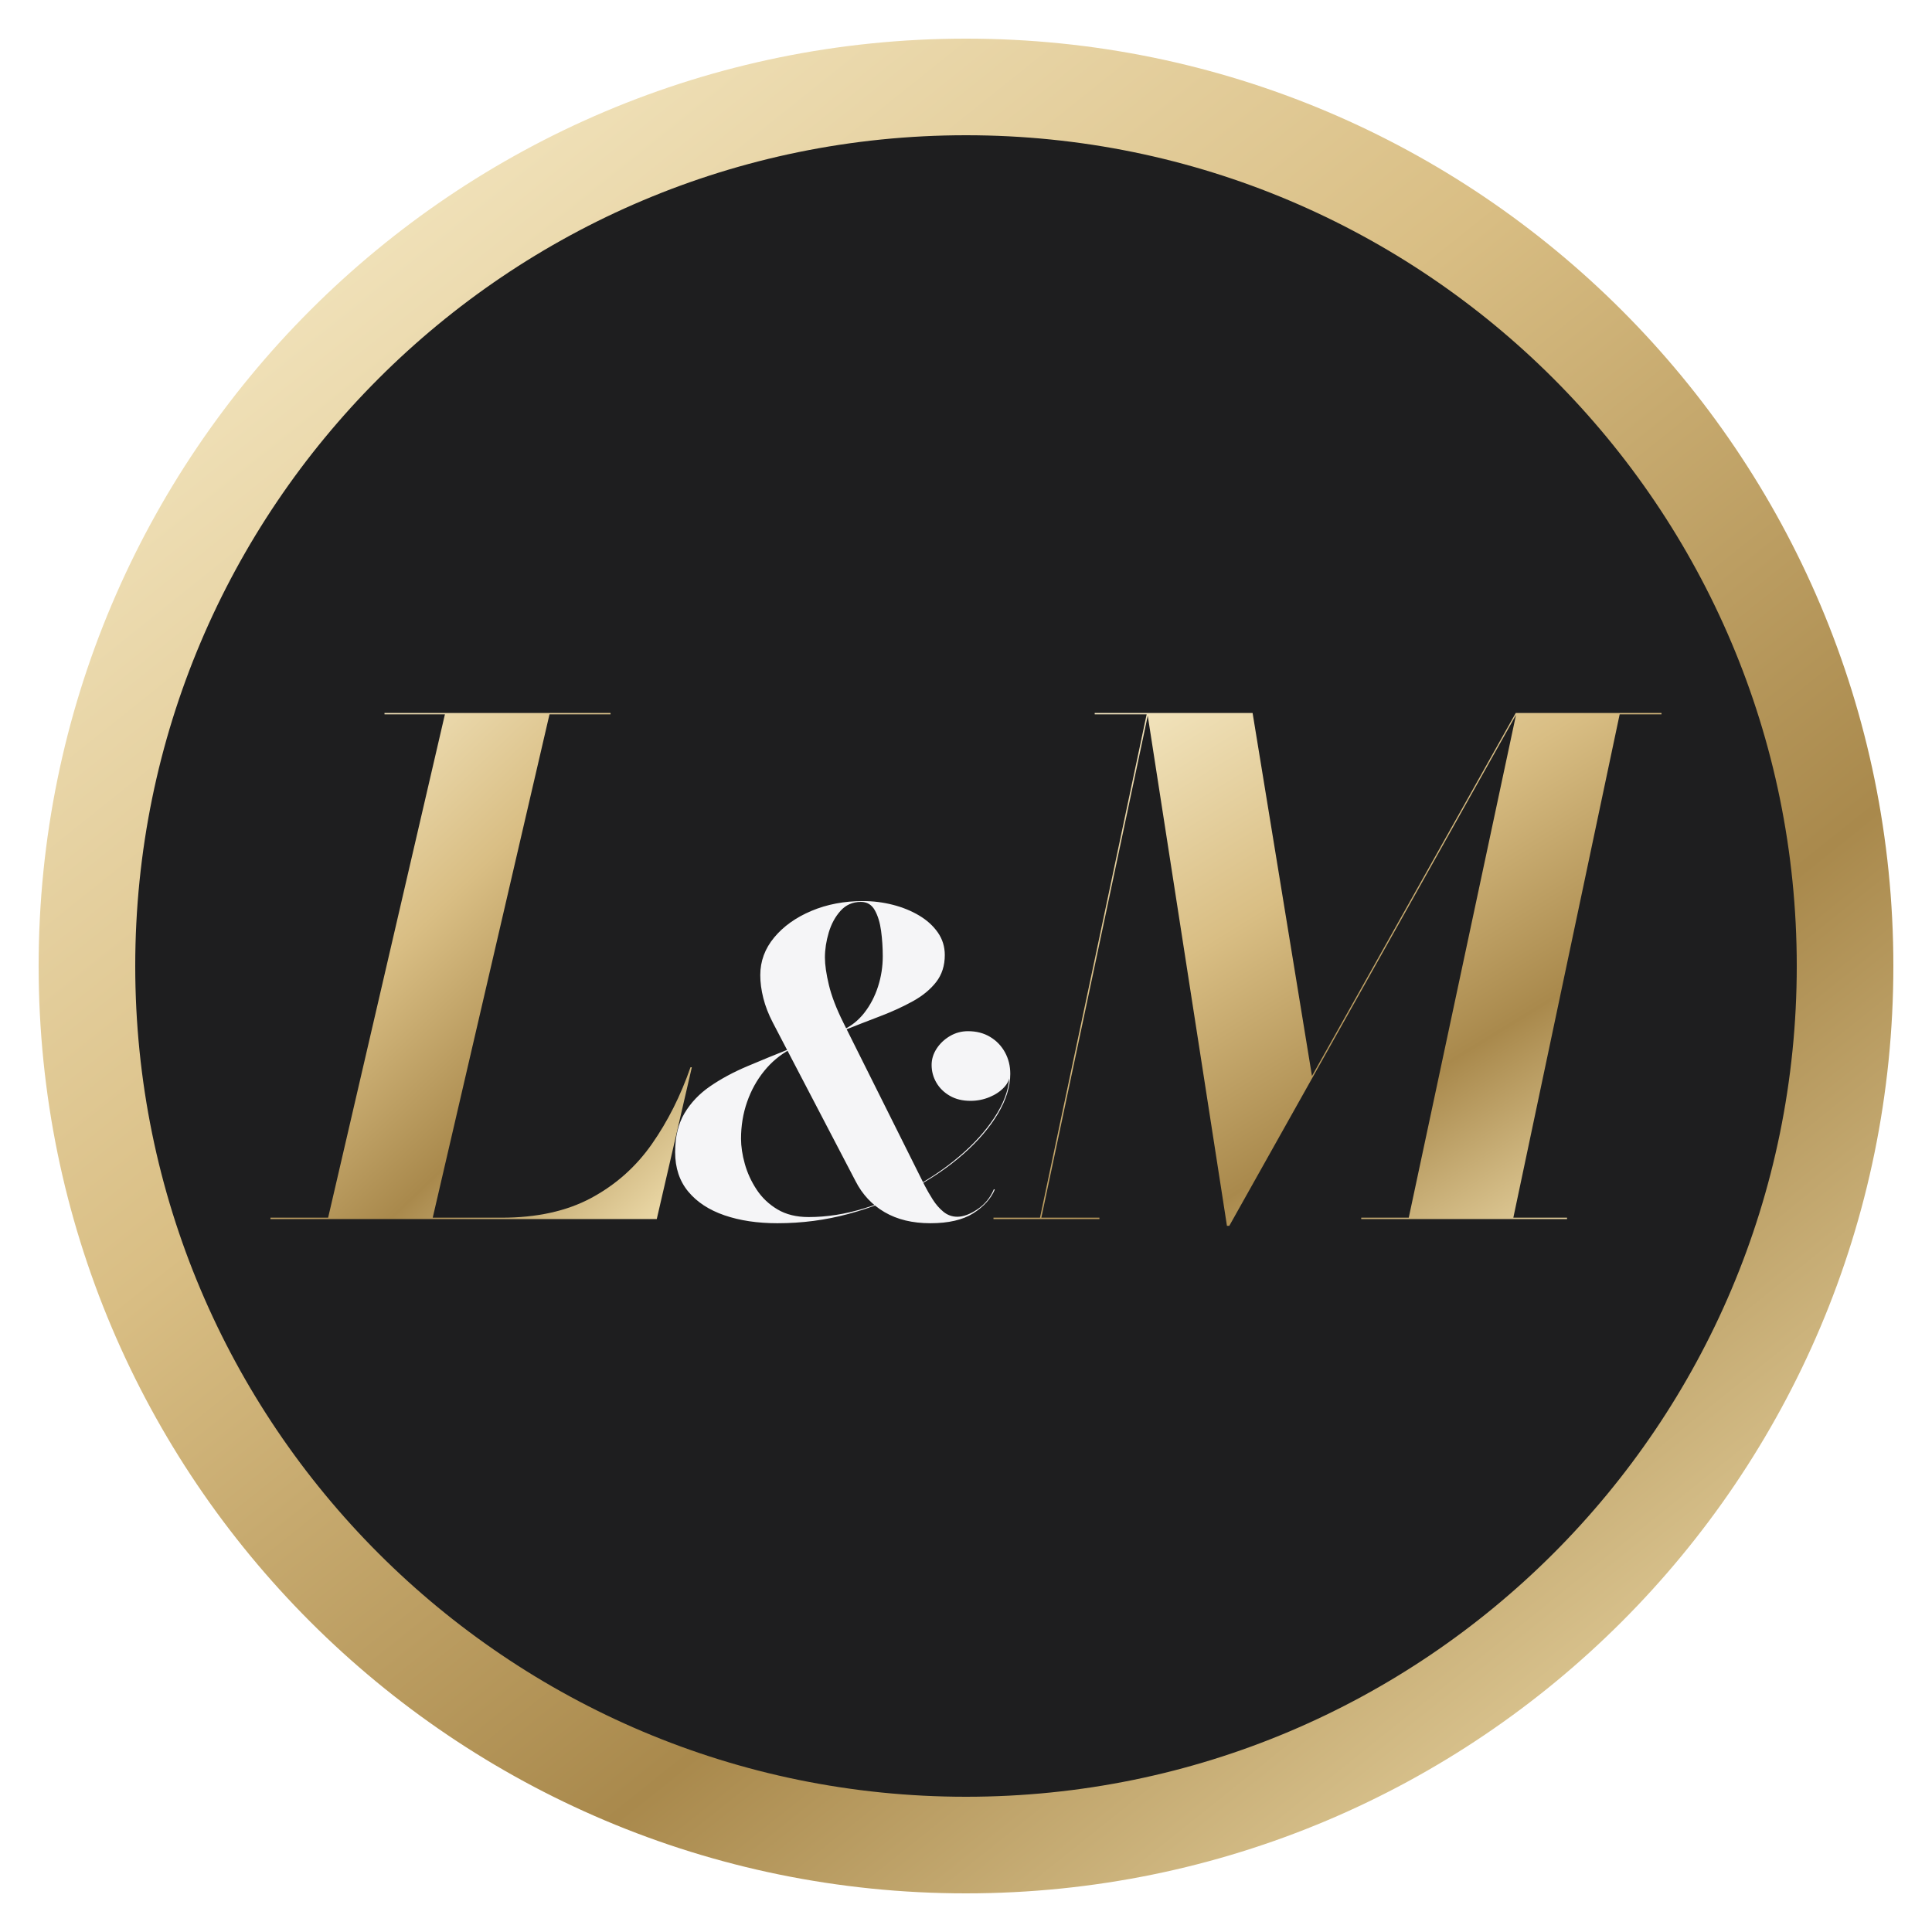
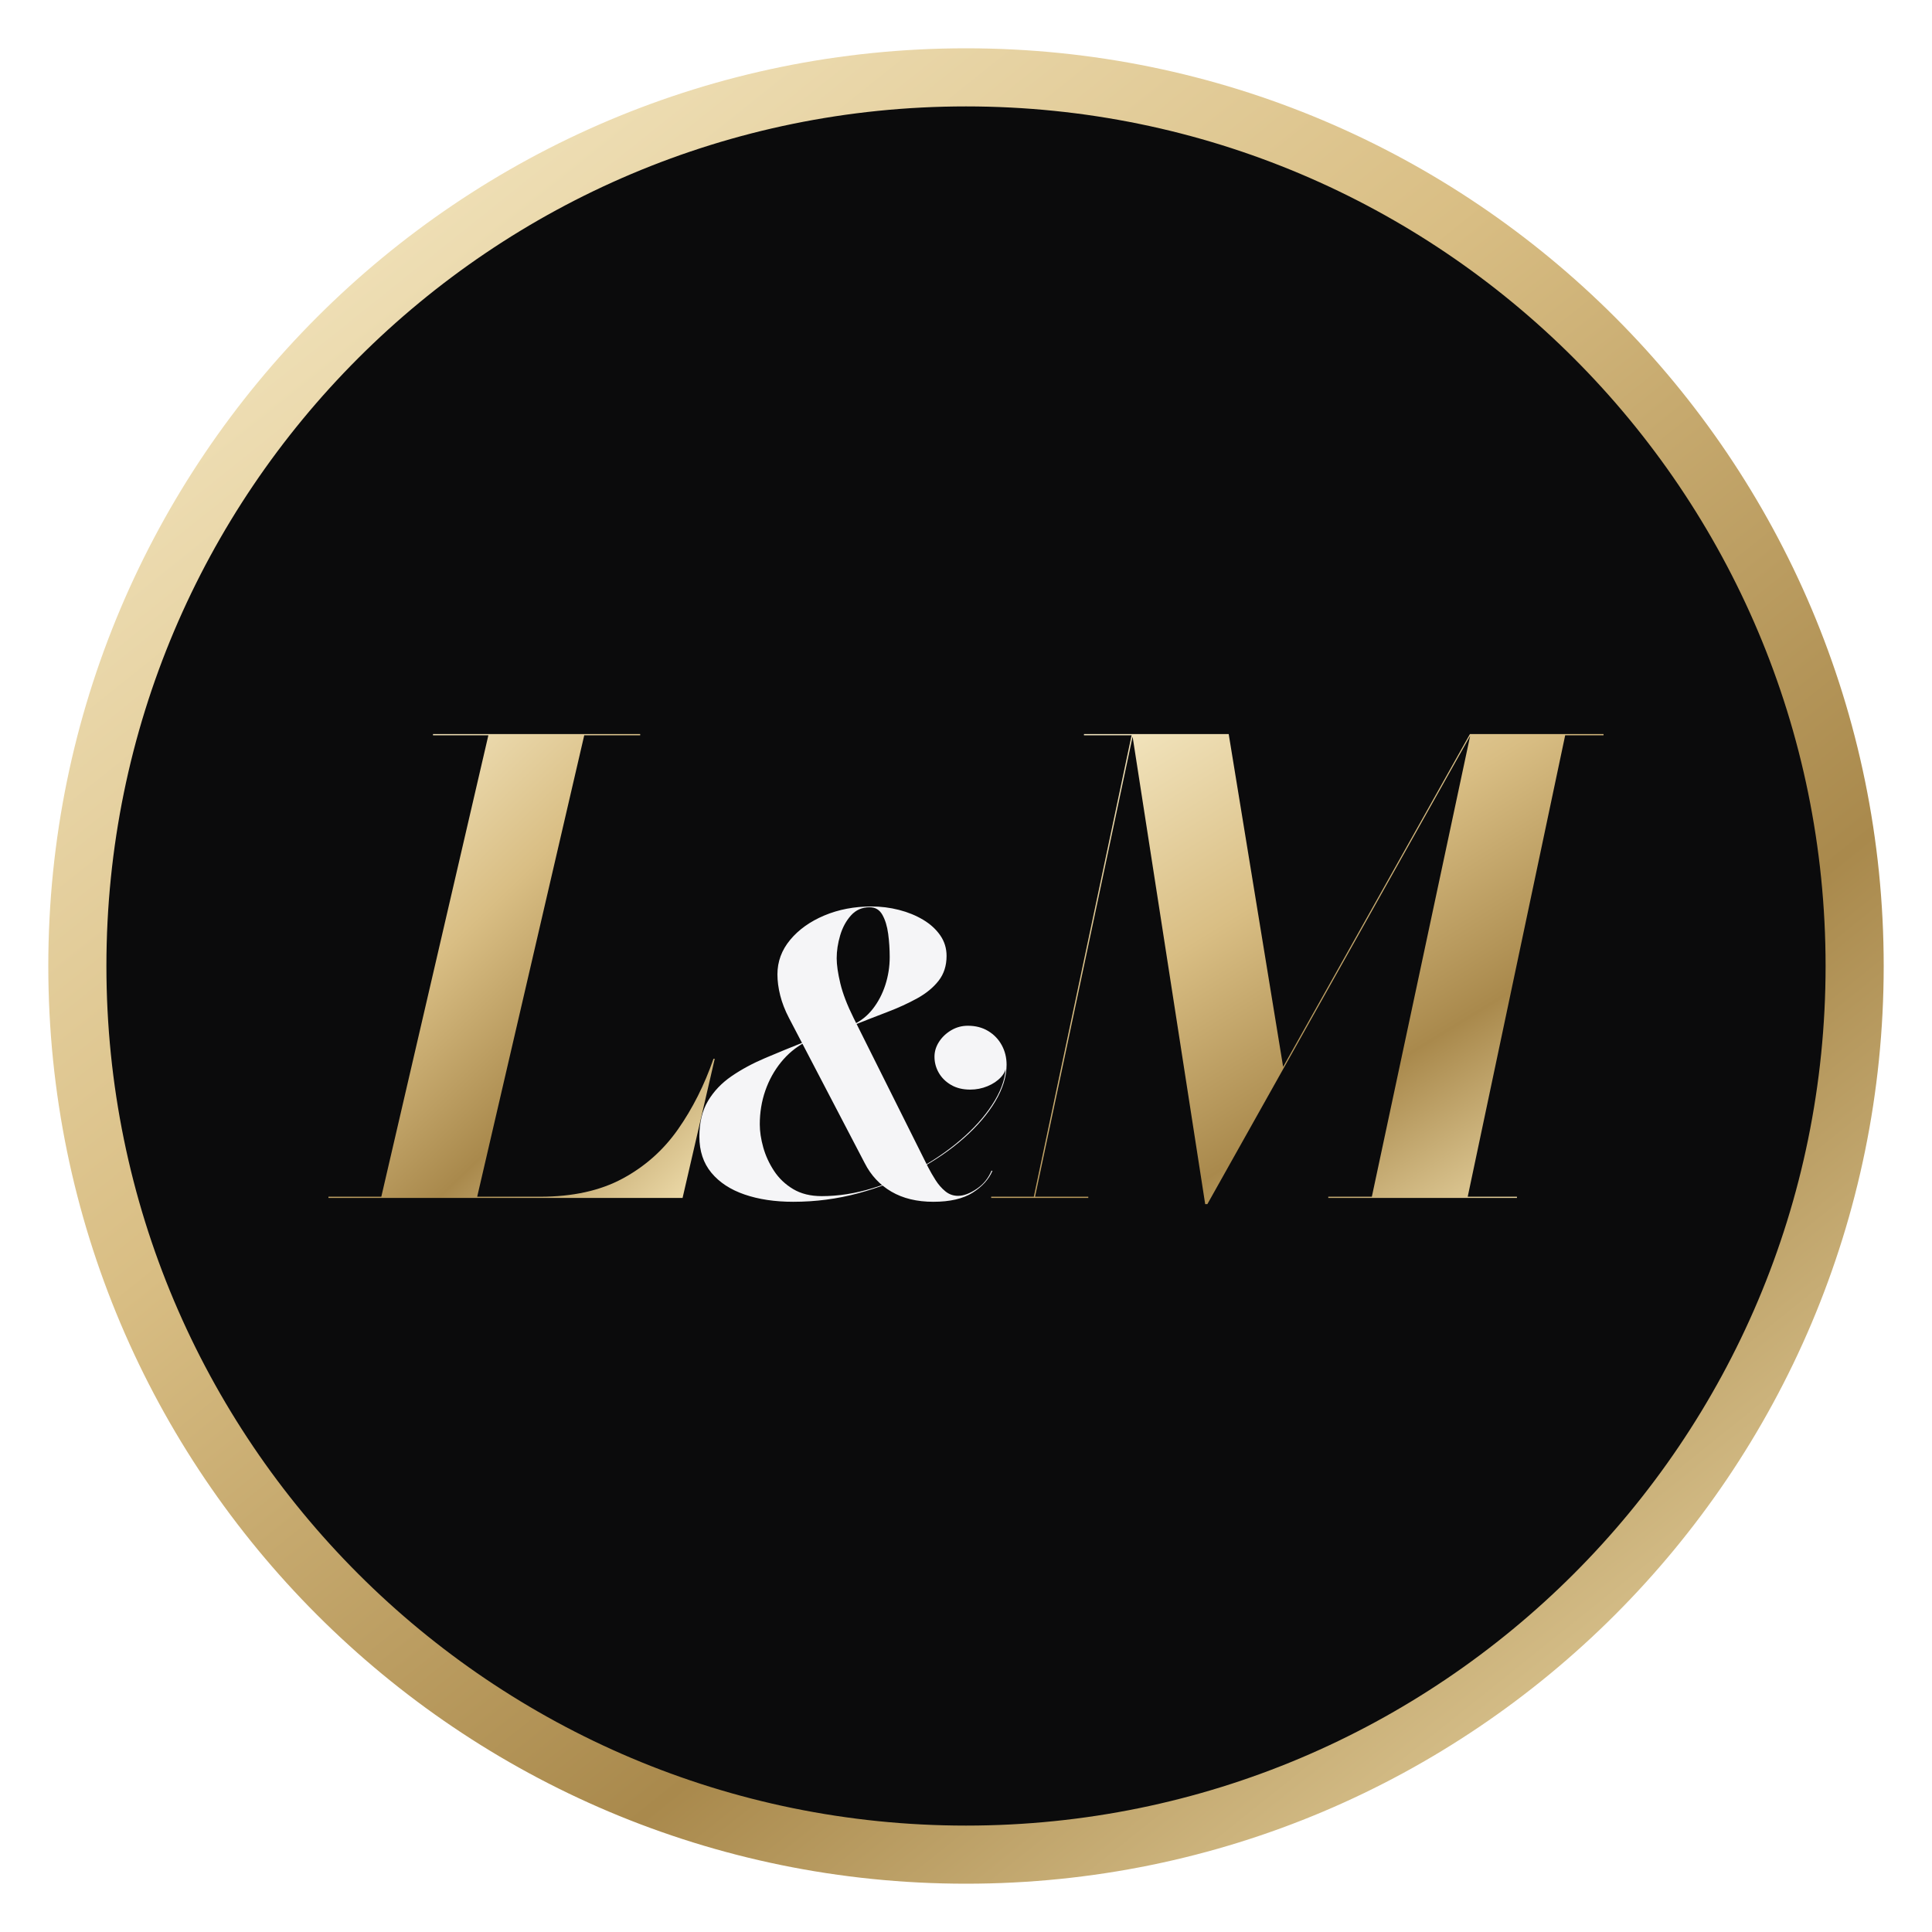
- <svg xmlns="http://www.w3.org/2000/svg" viewBox="0 0 512 512" role="img" aria-label="Lavoie&amp;Maher">
+ <svg xmlns="http://www.w3.org/2000/svg" viewBox="0 0 512 512" role="img" aria-label="Lavoie&amp;Maher, inc.">
  <defs>
    <linearGradient id="lsg" x1=".1" y1="0" x2=".9" y2="1">
      <stop offset="0" stop-color="#F6EAC6" />
      <stop offset=".38" stop-color="#D9BE84" />
      <stop offset=".7" stop-color="#A9894C" />
      <stop offset="1" stop-color="#E9D6A4" />
    </linearGradient>
-     <linearGradient id="lsb" x1="0" y1="0" x2="0" y2="1">
-       <stop offset="0" stop-color="#F6EAC6" stop-opacity=".62" />
-       <stop offset=".55" stop-color="#D9BE84" stop-opacity=".16" />
-       <stop offset="1" stop-color="#D9BE84" stop-opacity="0" />
-     </linearGradient>
-     <radialGradient id="lsp" cx=".5" cy=".5" r=".5">
-       <stop offset="0" stop-color="#E9D6A4" stop-opacity=".45" />
-       <stop offset="1" stop-color="#E9D6A4" stop-opacity="0" />
-     </radialGradient>
  </defs>
-   <style>@media (prefers-reduced-motion:no-preference){.lm-beam,.lm-pool{animation:lmb 1.6s .2s ease-out both}.lm-amp{animation:lma 1.2s .1s cubic-bezier(.2,.7,.2,1) both}}@keyframes lmb{from{opacity:0}}@keyframes lma{from{opacity:0;transform:translateY(4%)}}</style>
-   <circle cx="256.0" cy="256.0" r="232.96" fill="#0B0B0C" opacity=".92" />
-   <circle cx="256.0" cy="256.0" r="232.96" fill="none" stroke="url(#lsg)" stroke-width="25.60" />
-   <g class="lm-amp">
-     <path d="M75 0 423 -1500H733L385 0ZM-95 0V-4H590Q747 -4 855.75 -62.5Q964.5 -121.0 1035.25 -222.0Q1106 -323 1150 -450H1154L1050 0ZM243 -1496V-1500H913V-1496Z" transform="translate(80.17 323.06) scale(0.08941)" fill="url(#lsg)" />
-     <path d="M1260 20Q1132 20 1041.5 -32.75Q951.0 -85.5 902 -182L507 -939Q476.0 -998.5 461.5 -1056.25Q447 -1114 447 -1166Q447 -1266 513.5 -1346.0Q580 -1426 691.5 -1473.0Q803 -1520 938 -1520Q1010.5 -1520.0 1080.25 -1502.25Q1150.0 -1484.5 1206.25 -1451.0Q1262.5 -1417.5 1295.75 -1369.75Q1329 -1322 1329 -1262Q1329 -1186 1287.75 -1133.0Q1246.5 -1080.0 1176.5 -1041.25Q1106.5 -1002.5 1019.25 -969.25Q932 -936 840.5 -899.5L840 -903Q901.5 -931.0 944.25 -985.75Q987.0 -1040.5 1009.75 -1111.0Q1032.5 -1181.5 1032.5 -1256.0Q1032.5 -1318.0 1024.5 -1377.5Q1016.5 -1437.0 994.25 -1476.5Q972 -1516 928 -1516Q869 -1516 830.75 -1473.5Q792.5 -1431.0 774.25 -1369.5Q756 -1308 756 -1250Q756 -1198 775.0 -1118.75Q794.0 -1039.5 844 -939L1233 -160Q1249.5 -128.0 1271.5 -93.25Q1293.5 -58.5 1322.5 -34.75Q1351.5 -11.0 1389 -11Q1432 -11 1485.25 -46.75Q1538.5 -82.5 1563.5 -142.5L1568 -141Q1540 -75 1465.0 -27.5Q1390 20 1260 20ZM529 20Q386 20 275.5 -18.0Q165 -56 102.5 -131.5Q40 -207 40 -320Q40.0 -430.5 85.0 -506.0Q130.0 -581.5 207.5 -634.75Q285 -688 383.5 -729.75Q482.0 -771.5 590.0 -814.5L590.5 -811.5Q518.5 -773.0 465.5 -707.5Q412.5 -642.0 383.75 -559.25Q355.0 -476.5 355 -384Q355.0 -328.5 373.0 -264.0Q391.0 -199.5 429.25 -141.25Q467.5 -83.0 529.0 -46.25Q590.5 -9.5 678.0 -9.5Q809.0 -9.5 944.25 -51.25Q1079.5 -93.0 1203.75 -164.0Q1328 -235 1425.75 -323.75Q1523.5 -412.5 1580.75 -508.5Q1638.0 -604.5 1638.0 -694.5H1640.0Q1640.0 -659.5 1612.75 -630.0Q1585.5 -600.5 1542.5 -582.75Q1499.5 -565.0 1452 -565Q1394.5 -565.0 1352.75 -589.25Q1311.0 -613.5 1288.5 -652.5Q1266.0 -691.5 1266.0 -736.5Q1266.0 -777.5 1289.75 -814.25Q1313.5 -851.0 1353.25 -874.5Q1393 -898 1440 -898Q1500.5 -898.0 1546.0 -870.5Q1591.5 -843.0 1616.75 -796.75Q1642.0 -750.5 1642.0 -694.5Q1642 -603 1583.25 -504.0Q1524.5 -405.0 1419.0 -311.75Q1313.5 -218.5 1173.25 -143.75Q1033 -69 868.75 -24.5Q704.5 20.0 529 20Z" transform="translate(176.70 323.06) scale(0.05544)" fill="#F5F5F7" />
-     <path d="M637 20 401 -1500H713L889 -424L1493 -1500H1497L644 20ZM-55 0V-4H259V0ZM82 0 399 -1496H245V-1500H404L86 0ZM1035 0V-4H1645V0ZM1175 0 1495 -1500H1925V-1496H1801L1485 0Z" transform="translate(268.20 323.06) scale(0.08941)" fill="url(#lsg)" />
+   <style>@media (prefers-reduced-motion:no-preference){.lm-m{animation:lmm 1.1s .15s cubic-bezier(.2,.7,.2,1) both}.lm-t{animation:lmt 1.4s .1s ease-out both;transform-origin:50% 50%}}@keyframes lmm{from{opacity:0;transform:translateY(3%)}}@keyframes lmt{from{opacity:0;transform:rotate(-12deg)}}</style>
+   <circle cx="256.0" cy="256.0" r="235.5" fill="#0B0B0C" />
+   <circle cx="256.0" cy="256.0" r="235.5" fill="none" stroke="url(#lsg)" stroke-width="15.4" />
+   <g class="lm-m">
+     <path d="M75 0 423 -1500H733L385 0ZM-95 0V-4H590Q747 -4 855.75 -62.5Q964.5 -121.0 1035.25 -222.0Q1106 -323 1150 -450H1154L1050 0ZM243 -1496V-1500H913V-1496Z" transform="translate(94.83 317.47) scale(0.08196)" fill="url(#lsg)" />
+     <path d="M1260 20Q1132 20 1041.5 -32.75Q951.0 -85.5 902 -182L507 -939Q476.0 -998.5 461.5 -1056.25Q447 -1114 447 -1166Q447 -1266 513.5 -1346.0Q580 -1426 691.5 -1473.0Q803 -1520 938 -1520Q1010.5 -1520.0 1080.25 -1502.25Q1150.0 -1484.5 1206.25 -1451.0Q1262.5 -1417.5 1295.75 -1369.75Q1329 -1322 1329 -1262Q1329 -1186 1287.75 -1133.0Q1246.5 -1080.0 1176.5 -1041.25Q1106.5 -1002.5 1019.25 -969.25Q932 -936 840.5 -899.5L840 -903Q901.5 -931.0 944.25 -985.75Q987.0 -1040.5 1009.75 -1111.0Q1032.5 -1181.5 1032.5 -1256.0Q1032.5 -1318.0 1024.5 -1377.5Q1016.5 -1437.0 994.25 -1476.5Q972 -1516 928 -1516Q869 -1516 830.75 -1473.5Q792.5 -1431.0 774.25 -1369.5Q756 -1308 756 -1250Q756 -1198 775.0 -1118.75Q794.0 -1039.5 844 -939L1233 -160Q1249.5 -128.0 1271.5 -93.25Q1293.5 -58.5 1322.5 -34.75Q1351.5 -11.0 1389 -11Q1432 -11 1485.25 -46.75Q1538.5 -82.5 1563.5 -142.5L1568 -141Q1540 -75 1465.0 -27.5Q1390 20 1260 20ZM529 20Q386 20 275.5 -18.0Q165 -56 102.5 -131.5Q40 -207 40 -320Q40.0 -430.5 85.0 -506.0Q130.0 -581.5 207.5 -634.75Q285 -688 383.5 -729.75Q482.0 -771.5 590.0 -814.5L590.5 -811.5Q518.5 -773.0 465.5 -707.5Q412.5 -642.0 383.75 -559.25Q355.0 -476.5 355 -384Q355.0 -328.5 373.0 -264.0Q391.0 -199.5 429.25 -141.25Q467.5 -83.0 529.0 -46.25Q590.5 -9.5 678.0 -9.5Q809.0 -9.5 944.25 -51.25Q1079.5 -93.0 1203.75 -164.0Q1328 -235 1425.75 -323.75Q1523.5 -412.5 1580.75 -508.5Q1638.0 -604.5 1638.0 -694.5H1640.0Q1640.0 -659.5 1612.75 -630.0Q1585.5 -600.5 1542.5 -582.75Q1499.5 -565.0 1452 -565Q1394.5 -565.0 1352.75 -589.25Q1311.0 -613.5 1288.5 -652.5Q1266.0 -691.5 1266.0 -736.5Q1266.0 -777.5 1289.75 -814.25Q1313.5 -851.0 1353.25 -874.5Q1393 -898 1440 -898Q1500.5 -898.0 1546.0 -870.5Q1591.5 -843.0 1616.75 -796.75Q1642.0 -750.5 1642.0 -694.5Q1642 -603 1583.25 -504.0Q1524.5 -405.0 1419.0 -311.75Q1313.5 -218.5 1173.25 -143.75Q1033 -69 868.75 -24.5Q704.5 20.0 529 20Z" transform="translate(183.31 317.47) scale(0.05082)" fill="#F5F5F7" />
+     <path d="M637 20 401 -1500H713L889 -424L1493 -1500H1497L644 20ZM-55 0V-4H259V0ZM82 0 399 -1496H245V-1500H404L86 0ZM1035 0V-4H1645V0ZM1175 0 1495 -1500H1925V-1496H1801L1485 0Z" transform="translate(267.18 317.47) scale(0.08196)" fill="url(#lsg)" />
  </g>
</svg>
